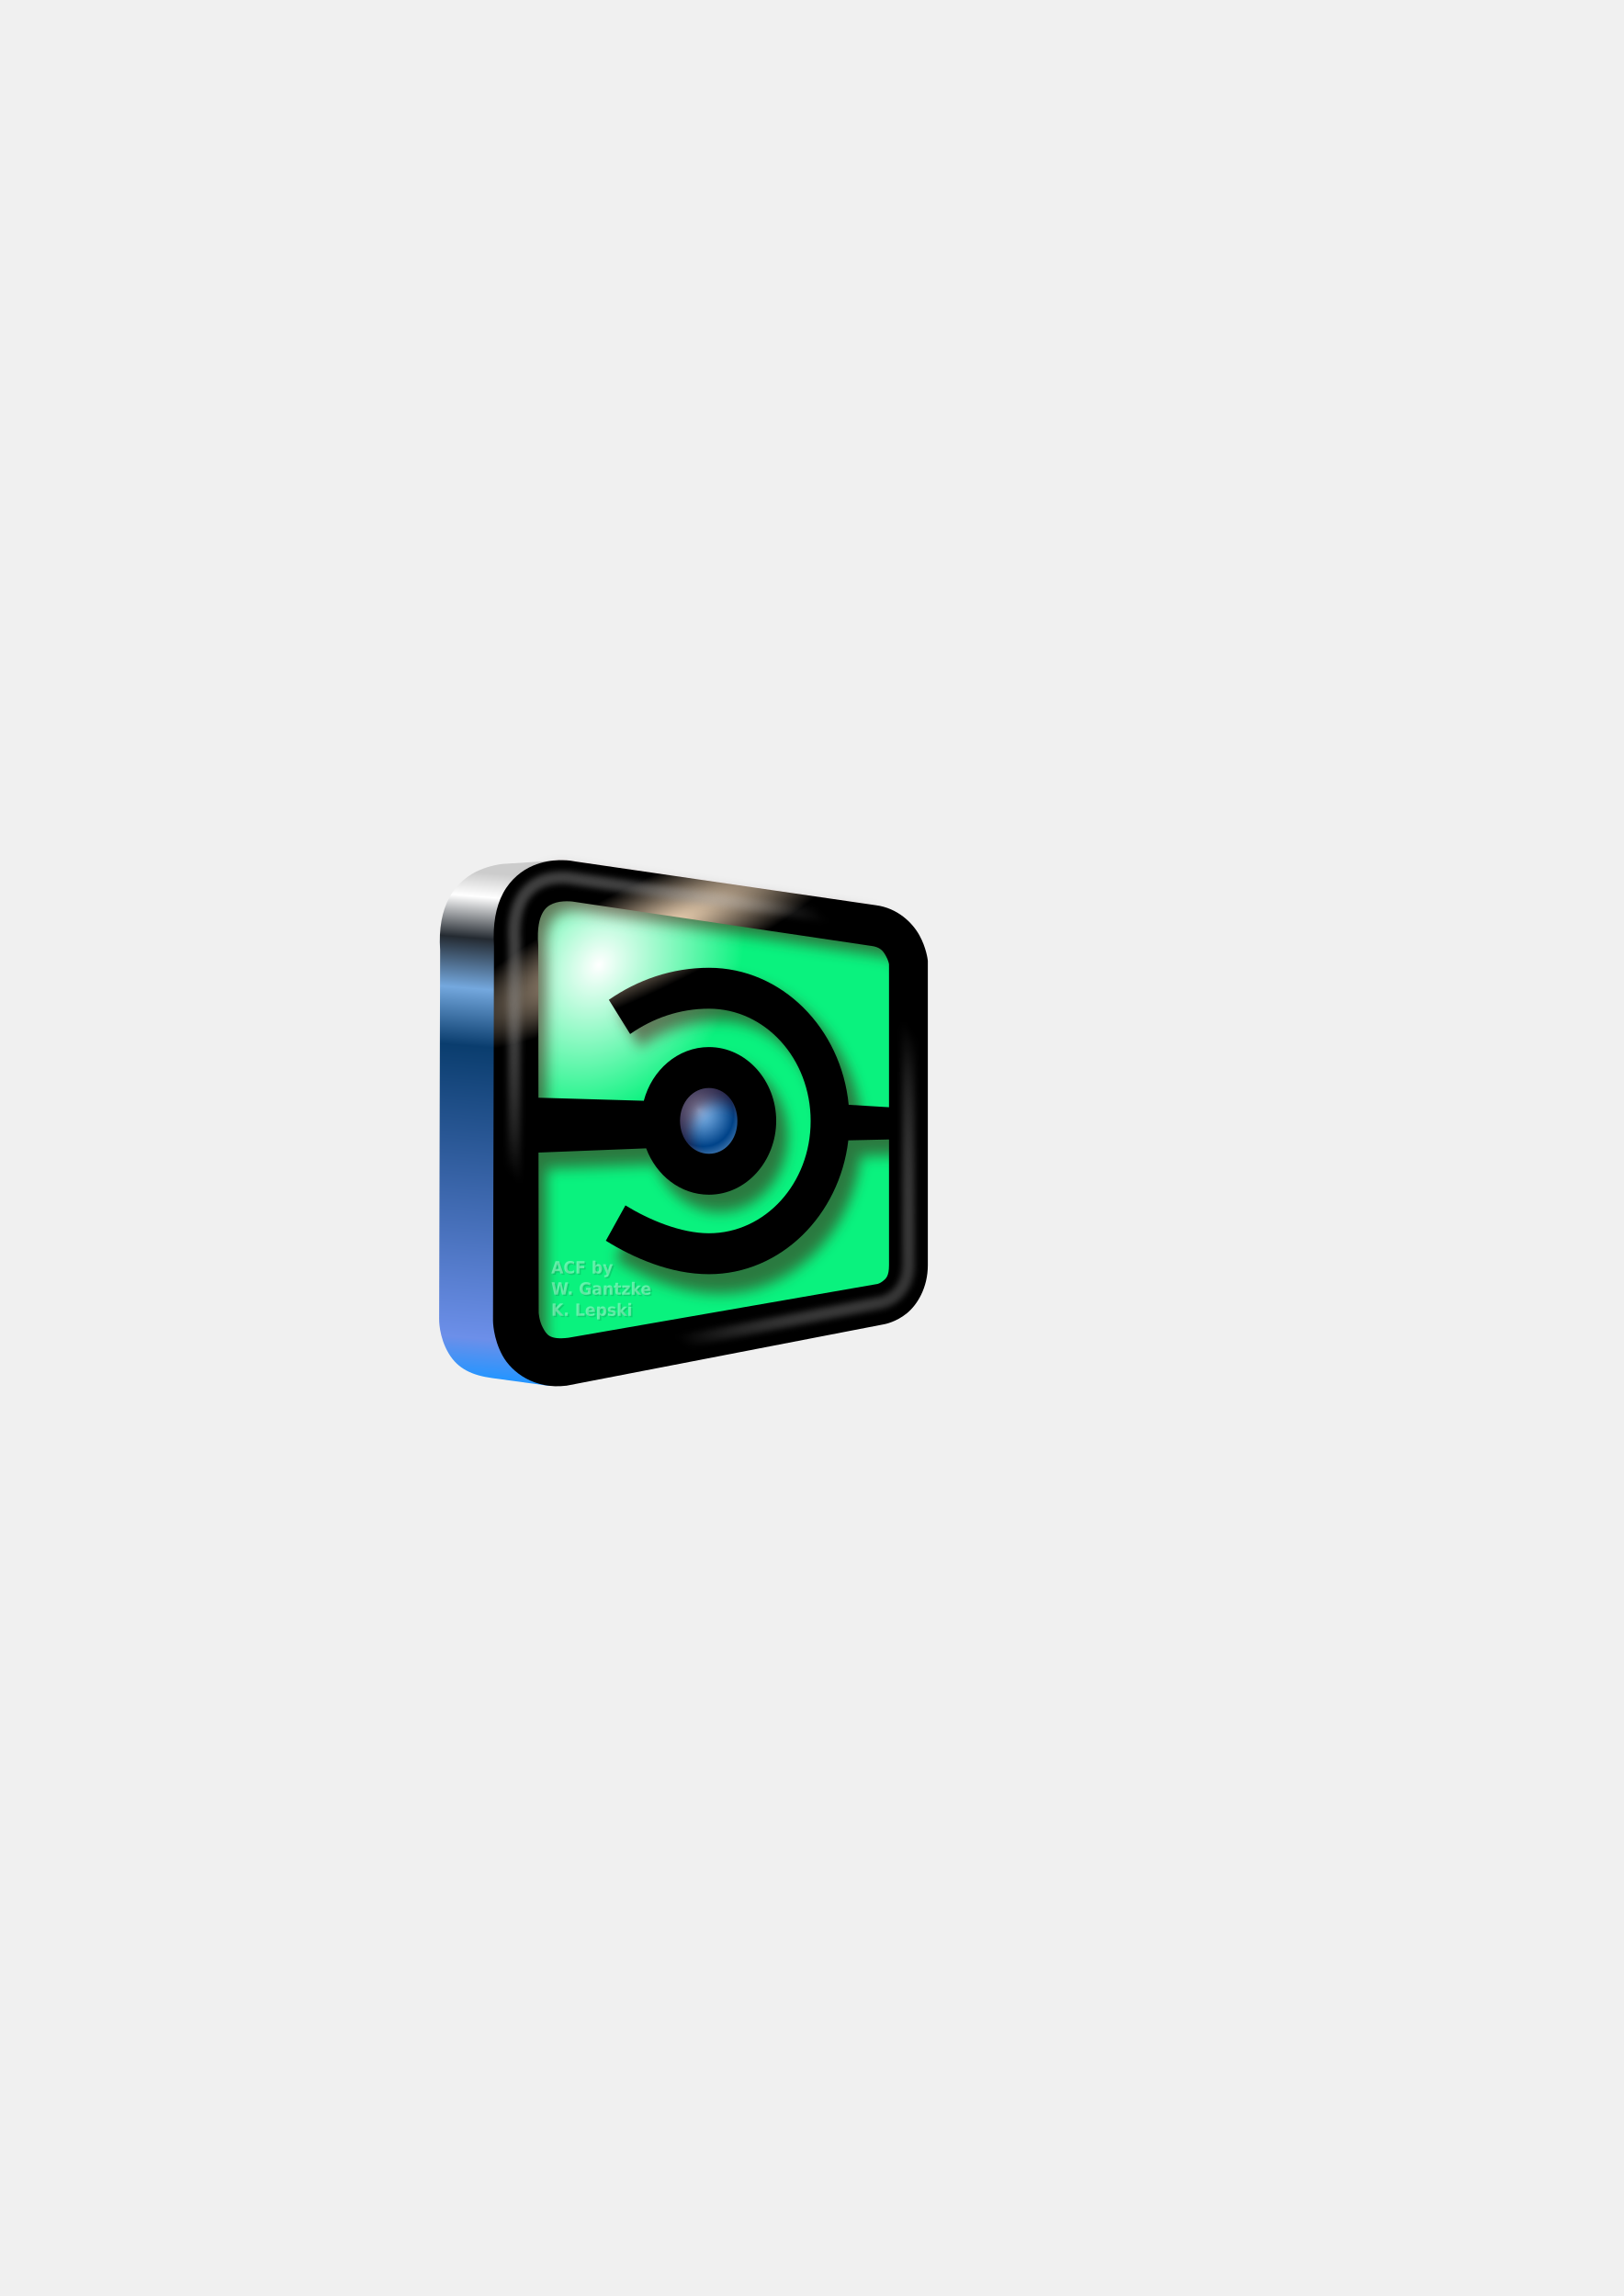
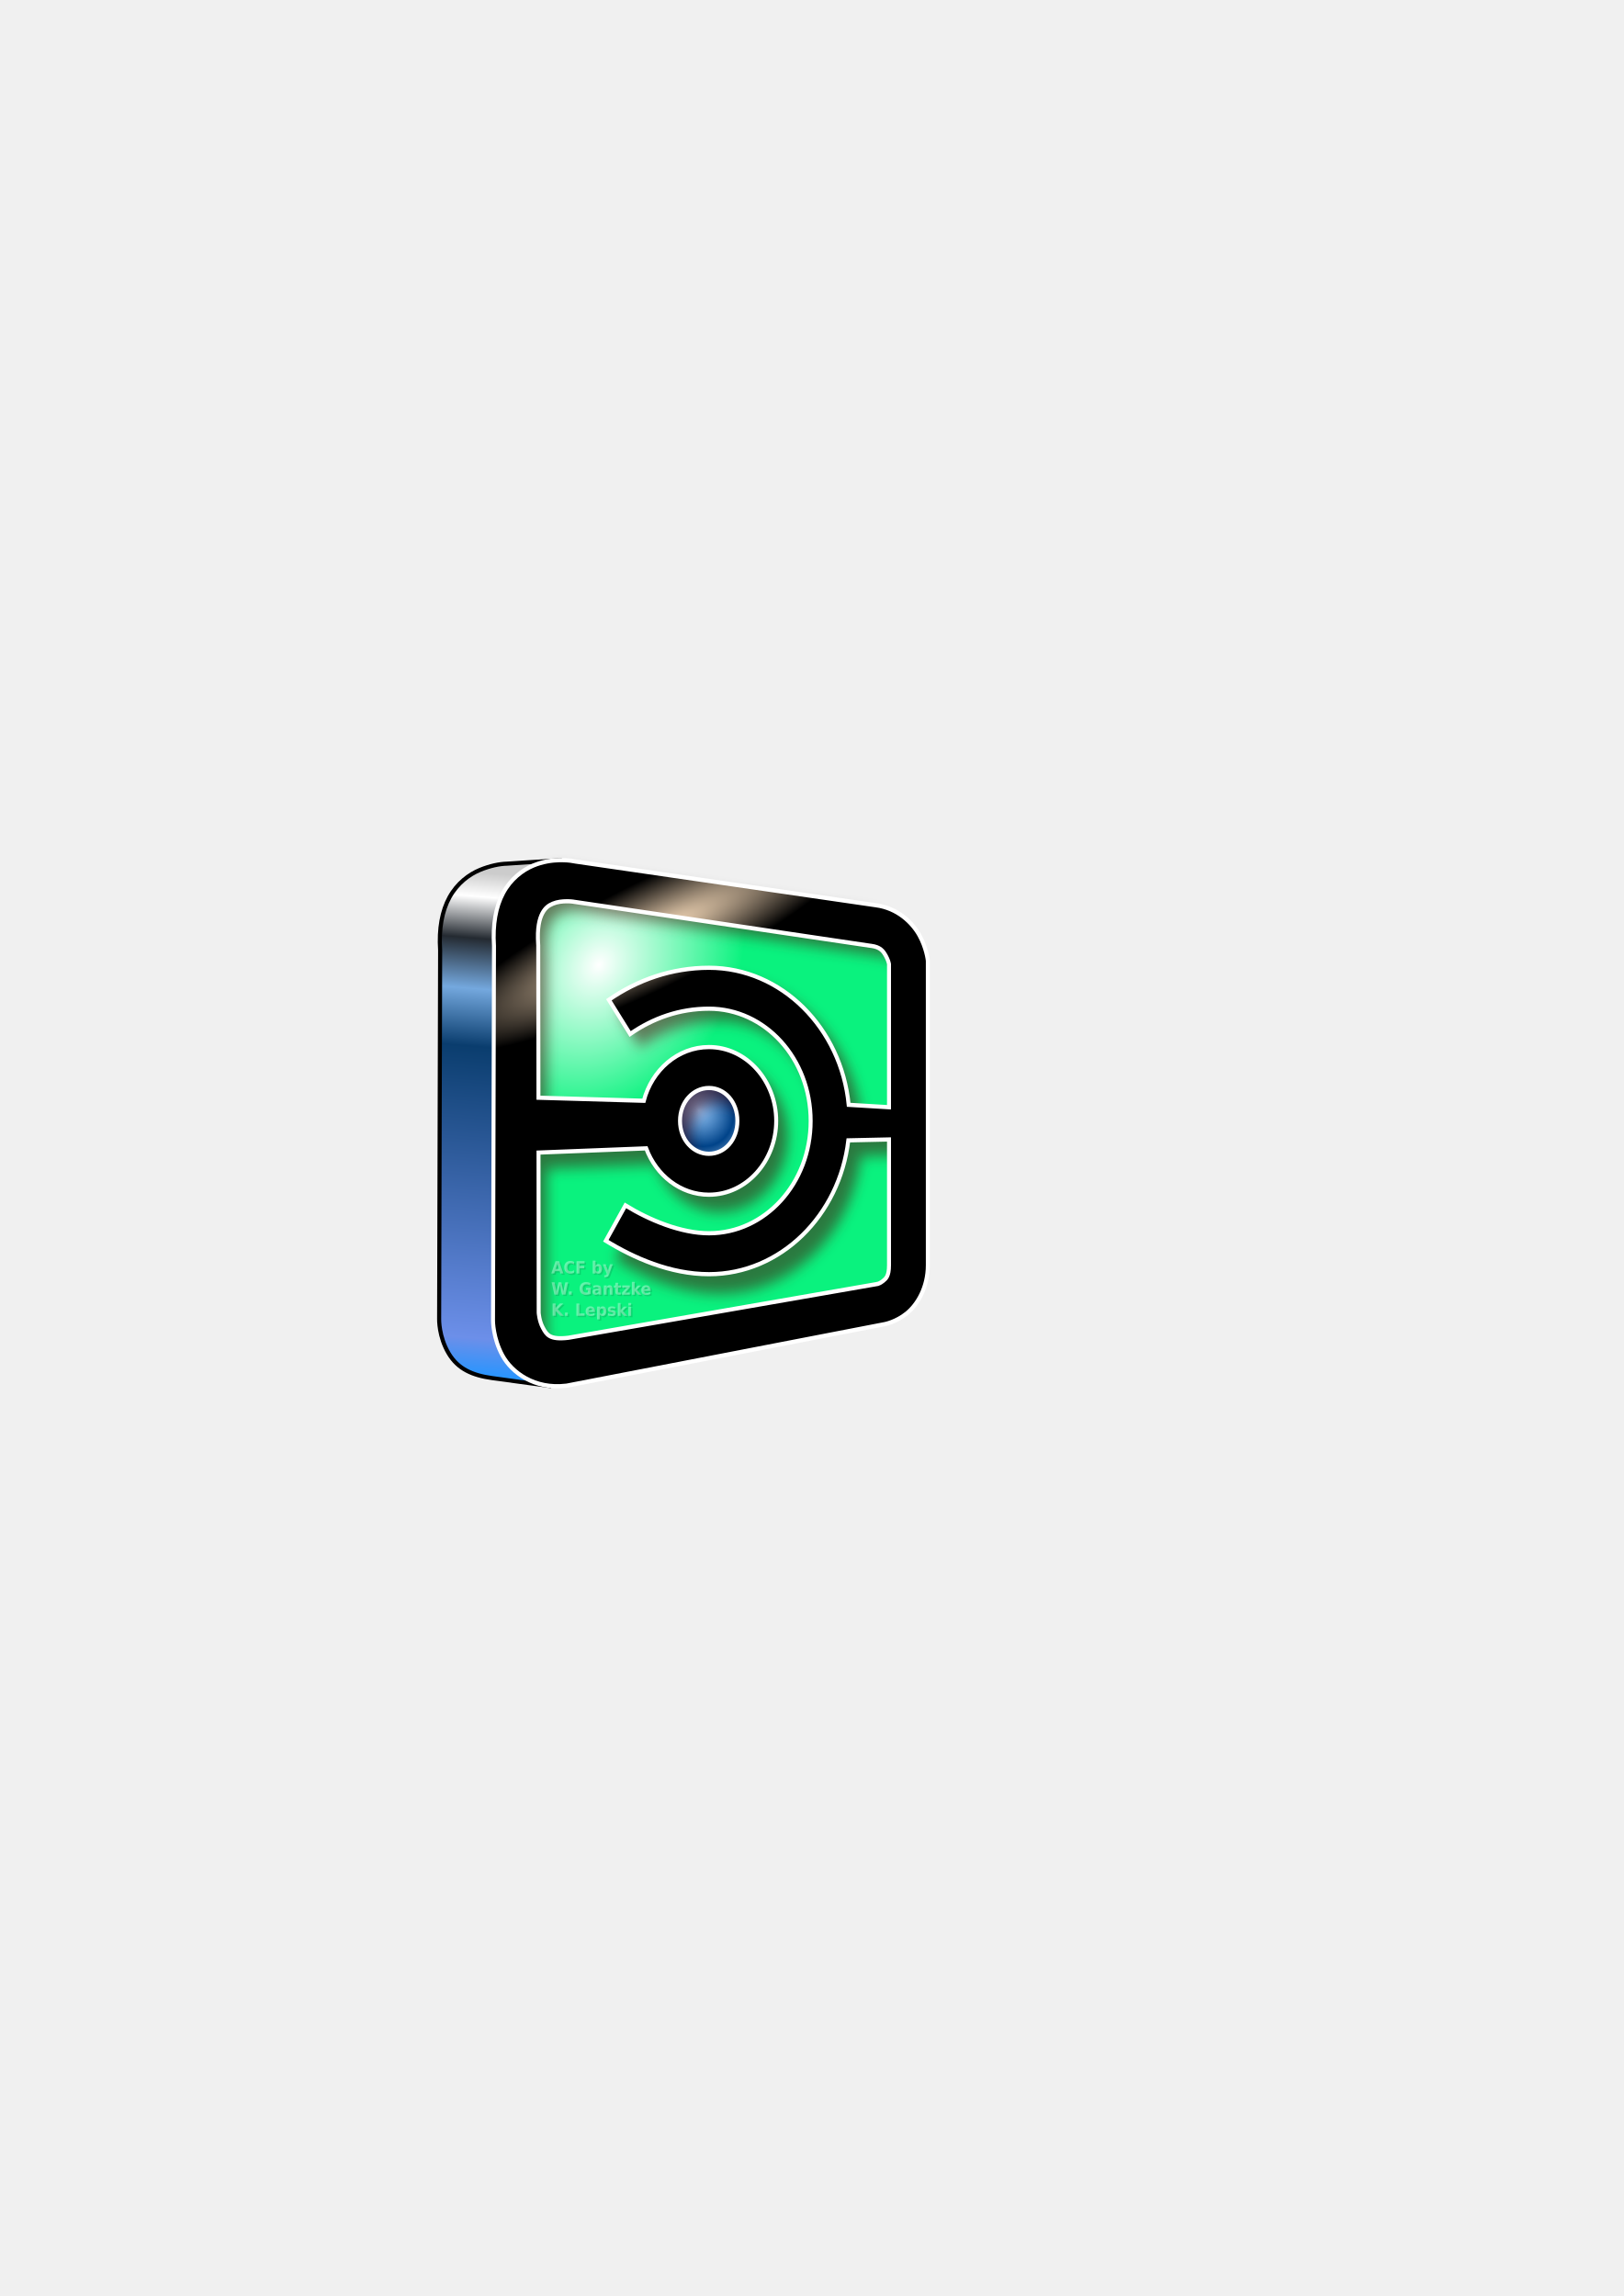
<svg xmlns="http://www.w3.org/2000/svg" xmlns:xlink="http://www.w3.org/1999/xlink" width="210mm" height="297mm" id="svg2" enable-background="new">
  <defs id="defs4">
    <linearGradient id="linearGradient5292">
      <stop id="stop5294" offset="0" style="stop-color:#000000;stop-opacity:0.111;" />
      <stop style="stop-color:#7f7f7f;stop-opacity:0.498;" offset="0.5" id="stop5296" />
      <stop id="stop5298" offset="1" style="stop-color:#ffffff;stop-opacity:0;" />
    </linearGradient>
    <linearGradient id="linearGradient5177">
      <stop style="stop-color:#ffffff;stop-opacity:1;" offset="0" id="stop5179" />
      <stop id="stop5185" offset="0.5" style="stop-color:#7f7f7f;stop-opacity:0.498;" />
      <stop style="stop-color:#ffffff;stop-opacity:0;" offset="1" id="stop5181" />
    </linearGradient>
    <linearGradient id="linearGradient5097">
      <stop id="stop5099" offset="0" style="stop-color:#ffffff;stop-opacity:1;" />
      <stop style="stop-color:#4c87c4;stop-opacity:1;" offset="0.107" id="stop5105" />
      <stop style="stop-color:#004389;stop-opacity:1;" offset="0.503" id="stop5101" />
      <stop id="stop5103" offset="1" style="stop-color:#cee7ff;stop-opacity:1;" />
    </linearGradient>
    <linearGradient id="linearGradient5085">
      <stop id="stop5087" offset="0" style="stop-color:#cccccc;stop-opacity:1;" />
      <stop style="stop-color:#ffffff;stop-opacity:1;" offset="0.048" id="stop5093" />
      <stop style="stop-color:#242a31;stop-opacity:1;" offset="0.131" id="stop5089" />
      <stop id="stop3443" offset="0.231" style="stop-color:#74a8de;stop-opacity:1;" />
      <stop style="stop-color:#0a3d6e;stop-opacity:1;" offset="0.345" id="stop3445" />
      <stop id="stop3447" offset="0.924" style="stop-color:#6c8fe9;stop-opacity:1;" />
      <stop id="stop5091" offset="1" style="stop-color:#2695ff;stop-opacity:1;" />
    </linearGradient>
    <linearGradient id="linearGradient5048">
      <stop id="stop5050" offset="0" style="stop-color:#ffffff;stop-opacity:0" />
      <stop style="stop-color:#0af27e;stop-opacity:1;" offset="0.756" id="stop5052" />
      <stop id="stop5054" offset="1" style="stop-color:#0af27e;stop-opacity:1;" />
    </linearGradient>
    <linearGradient id="linearGradient5030">
      <stop style="stop-color:#99ccff;stop-opacity:1;" offset="0" id="stop5032" />
      <stop id="stop5038" offset="0.525" style="stop-color:#004389;stop-opacity:1;" />
      <stop style="stop-color:#cee7ff;stop-opacity:1;" offset="1" id="stop5034" />
    </linearGradient>
    <linearGradient id="linearGradient3174">
      <stop style="stop-color:#ffe2c0;stop-opacity:1;" offset="0" id="stop3176" />
      <stop id="stop3182" offset="0.84" style="stop-color:#000000;stop-opacity:1;" />
      <stop style="stop-color:#000000;stop-opacity:1;" offset="1" id="stop3178" />
    </linearGradient>
    <linearGradient id="linearGradient3164">
      <stop style="stop-color:#ffffff;stop-opacity:1;" offset="0" id="stop3166" />
      <stop id="stop3172" offset="0.756" style="stop-color:#0af27e;stop-opacity:1;" />
      <stop style="stop-color:#0af27e;stop-opacity:1;" offset="1" id="stop3168" />
    </linearGradient>
    <radialGradient xlink:href="#linearGradient3164" id="radialGradient5163" gradientUnits="userSpaceOnUse" gradientTransform="matrix(0.618591,-0.7585158,0.582427,0.5281292,186.5046,605.5246)" cx="174.394" cy="-2.839" fx="174.394" fy="-2.839" r="110.768" />
    <radialGradient xlink:href="#linearGradient5177" id="radialGradient5183" cx="323.457" cy="519.433" fx="323.457" fy="519.433" r="102.018" gradientTransform="matrix(-0.699955,0.6760441,-1.410144,-1.645588,1293.084,1156.508)" gradientUnits="userSpaceOnUse" />
    <radialGradient xlink:href="#linearGradient3174" id="radialGradient5280" cx="381.024" cy="-169.687" fx="381.024" fy="-169.687" r="112.016" gradientTransform="matrix(0.261429,0.309316,-0.8765459,0.7408427,132.6746,-171.0225)" gradientUnits="userSpaceOnUse" />
    <radialGradient xlink:href="#linearGradient3174" id="radialGradient5282" gradientUnits="userSpaceOnUse" gradientTransform="matrix(0.1163724,0.2539932,-1.188071,0.5565313,130.8225,-182.9354)" cx="358.202" cy="-194.257" fx="358.202" fy="-194.257" r="112.016" />
    <radialGradient xlink:href="#linearGradient5030" id="radialGradient5326" cx="341.6" cy="545.317" fx="341.6" fy="545.317" r="16.971" gradientTransform="matrix(1.180655,1.051183,-0.9676167,1.003934,465.9463,-361.1228)" gradientUnits="userSpaceOnUse" />
    <linearGradient xlink:href="#linearGradient5085" id="linearGradient5328" gradientUnits="userSpaceOnUse" gradientTransform="matrix(0.9703046,0,0,0.9997678,15.04477,-236.8994)" x1="217.819" y1="662.917" x2="198.202" y2="908.129" />
    <filter id="filter3346">
      <feGaussianBlur stdDeviation="1.372" id="feGaussianBlur3348" />
    </filter>
    <filter id="filter3378">
      <feGaussianBlur stdDeviation="0.313" id="feGaussianBlur3380" />
    </filter>
    <filter id="filter3439">
      <feGaussianBlur stdDeviation="3.315" id="feGaussianBlur3441" />
    </filter>
  </defs>
  <g id="layer2" style="display:inline">
-     <path style="opacity:1;fill:url(#linearGradient5328);fill-opacity:1;stroke:none;stroke-width:20;stroke-opacity:1;display:inline" d="M 247.863,422.246 C 244.152,422.334 239.491,423.31 234.734,425.255 C 229.298,427.478 223.484,431.825 219.724,438.69 C 216.062,445.375 214.456,454.005 215.146,464.527 C 215.146,464.527 214.661,644.596 214.661,644.596 L 214.661,644.721 L 214.661,644.846 C 214.661,644.846 214.395,653.463 219.361,661.748 C 223.888,669.301 230.916,672.424 240.585,673.746 L 268.351,677.544 L 273.612,420.558 L 247.863,422.246 z" id="path5040" />
+     <path style="opacity:1;fill:url(#linearGradient5328);fill-opacity:1;stroke:#000000;stroke-width:2;stroke-opacity:1;display:inline;stroke-miterlimit:4;stroke-dasharray:none" d="M 247.863,422.246 C 244.152,422.334 239.491,423.31 234.734,425.255 C 229.298,427.478 223.484,431.825 219.724,438.69 C 216.062,445.375 214.456,454.005 215.146,464.527 C 215.146,464.527 214.661,644.596 214.661,644.596 L 214.661,644.721 L 214.661,644.846 C 214.661,644.846 214.395,653.463 219.361,661.748 C 223.888,669.301 230.916,672.424 240.585,673.746 L 268.351,677.544 L 273.612,420.558 L 247.863,422.246 z" id="path5040" />
  </g>
  <g id="layer3" style="display:inline">
    <path d="M 275.642,424.972 C 275.642,424.972 244.334,418.469 247.18,456.484 C 247.18,456.484 246.706,639.511 246.706,639.511 C 246.706,639.511 247.18,664.521 271.847,661.52 C 271.847,661.52 427,631.508 427,631.508 C 427,631.508 440.283,629.007 440.283,612.5 C 440.283,612.5 440.283,464.488 440.283,464.488 C 440.283,464.488 438.385,448.481 423.205,446.48 C 423.205,446.48 275.642,424.972 275.642,424.972 z" style="fill:url(#radialGradient5163);fill-opacity:1;stroke:none;stroke-width:1;stroke-miterlimit:4;stroke-dasharray:none;display:inline" id="path5161" />
  </g>
  <g id="layer1" style="display:inline">
    <path style="opacity:1;fill:url(#radialGradient5326);fill-opacity:1;fill-rule:nonzero;stroke:none;stroke-width:4;stroke-linecap:round;stroke-miterlimit:4;stroke-dasharray:none;stroke-dashoffset:0;stroke-opacity:1" id="path5318" d="M 364.16,548.725 A 16.971,16.44 0 1 1 330.219,548.725 A 16.971,16.44 0 1 1 364.16,548.725 z" transform="matrix(1.24522,0,0,1.366147,-83.75966,-202.3293)" />
    <path id="path5286" transform="matrix(0.9487393,0,0,1.000407,23.20058,-0.2235684)" d="M 264.75,424.812 C 261.623,425.144 258.117,425.87 254.531,427.312 C 248.854,429.596 242.77,434.072 238.844,441.125 C 237.74,443.107 236.834,445.25 236.094,447.562 C 235.852,450.239 235.831,453.209 236.094,456.531 C 236.094,456.531 235.594,639.469 235.594,639.469 C 235.594,639.469 236.092,663.736 261,661.562 C 260.479,660.87 260.049,660.115 259.594,659.312 C 257.666,655.911 257.406,651.75 257.406,651.75 C 257.406,651.75 257.358,610.928 257.312,571.375 L 313.531,569.25 C 318.765,582.734 331.39,592.531 346.312,592.531 C 365.992,592.531 381.438,575.451 381.438,555.469 C 381.437,535.487 365.992,518.406 346.312,518.406 C 330.038,518.406 316.483,529.997 312.281,545.375 L 257.281,543.844 C 257.239,506.92 257.188,467.719 257.188,467.719 L 257.188,467.312 L 257.156,466.906 C 256.509,458.598 257.855,453.892 259.344,451.219 C 260.832,448.545 262.541,447.333 264.844,446.406 C 267.147,445.48 269.821,445.24 271.906,445.219 C 273.992,445.198 275.5,445.406 275.5,445.406 L 275.781,445.469 L 276.062,445.5 C 276.062,445.5 430.812,467.594 430.812,467.594 L 430.875,467.594 L 430.938,467.594 C 435.796,468.209 437.264,470.171 438.688,472.625 C 439.115,473.362 439.387,474.011 439.625,474.594 C 439.625,473.318 439.625,464.531 439.625,464.531 C 439.625,464.531 437.625,448.531 421.625,446.531 C 421.625,446.531 266.094,425.031 266.094,425.031 C 266.094,425.031 265.543,424.909 264.75,424.812 z M 346.344,478.625 C 326.827,478.625 309.009,484.722 294.062,494.688 L 305.156,511.875 C 317.14,503.885 330.955,499.156 346.344,499.156 C 375.553,499.156 399.406,524.064 399.406,555.531 C 399.406,586.998 375.553,611.906 346.344,611.906 C 331.738,611.906 315.172,605.279 302.688,597.906 L 292.469,615.656 C 306.914,624.187 326.042,632.438 346.344,632.438 C 383.77,632.438 414.48,602.876 419.062,565.25 L 439.625,564.812 C 439.625,557.729 439.625,556.553 439.625,548.594 L 419.281,547.406 C 415.407,509 384.313,478.625 346.344,478.625 z M 346.312,538.969 C 354.524,538.969 361.156,545.854 361.156,555.469 C 361.156,565.083 354.524,572 346.312,572 C 338.101,572 331.188,564.966 331.188,555.469 C 331.187,545.971 338.101,538.969 346.312,538.969 z" style="fill:#4d0000;fill-opacity:0.493;stroke:none;stroke-width:20;stroke-opacity:1;filter:url(#filter3439)" />
    <g id="g5201" transform="matrix(0.9487393,0,0,1.000407,-63.19508,656.6383)" style="fill:url(#radialGradient5280);fill-opacity:1;stroke:none">
      <path style="fill:url(#radialGradient5282);fill-opacity:1;stroke:none;stroke-width:20;stroke-opacity:1" d="M 354.783,-236.011 C 350.965,-235.922 346.217,-235.3 341.314,-233.354 C 335.712,-231.131 329.721,-226.783 325.846,-219.917 C 322.072,-213.229 320.416,-204.598 321.127,-194.073 C 321.127,-194.073 320.627,-11.136 320.627,-11.136 L 320.627,-11.011 L 320.627,-10.886 C 320.627,-10.886 320.623,-2.418 325.471,6.021 C 330.318,14.459 342.134,22.697 358.283,20.833 L 358.596,20.802 L 358.939,20.739 C 358.939,20.739 522.471,-9.261 522.471,-9.261 C 522.471,-9.261 528.292,-10.287 533.752,-14.479 C 539.212,-18.672 544.658,-27.026 544.658,-38.104 C 544.658,-38.104 544.658,-186.042 544.658,-186.042 L 544.658,-186.667 L 544.596,-187.292 C 544.596,-187.292 543.878,-193.243 540.283,-199.354 C 536.688,-205.466 529.114,-212.579 517.908,-213.979 C 517.908,-213.979 364.186,-235.199 363.064,-235.354 C 363.064,-235.354 362.624,-235.423 362.502,-235.448 C 361.837,-235.584 359.787,-235.967 356.377,-236.011 C 355.872,-236.017 355.329,-236.023 354.783,-236.011 z M 358.471,-215.917 C 360.529,-215.937 362.002,-215.729 362.002,-215.729 L 362.283,-215.667 L 362.564,-215.636 C 362.564,-215.636 515.283,-194.136 515.283,-194.136 L 515.346,-194.136 L 515.408,-194.136 C 520.202,-193.536 521.628,-191.618 523.033,-189.229 C 524.254,-187.154 524.579,-185.605 524.658,-185.167 C 524.658,-184.345 524.658,-149.945 524.658,-115.261 L 503.877,-116.448 C 500.054,-153.837 469.376,-183.417 431.908,-183.417 C 412.65,-183.417 395.063,-177.462 380.314,-167.761 L 391.283,-151.042 C 403.109,-158.82 416.723,-163.417 431.908,-163.417 C 460.731,-163.417 484.283,-139.175 484.283,-108.542 C 484.283,-77.909 460.731,-53.667 431.908,-53.667 C 417.496,-53.667 401.165,-60.114 388.846,-67.292 L 378.752,-50.011 C 393.006,-41.706 411.875,-33.667 431.908,-33.667 C 468.839,-33.667 499.167,-62.444 503.689,-99.073 L 524.658,-99.511 C 524.658,-69.868 524.658,-38.104 524.658,-38.104 C 524.658,-32.683 523.104,-31.537 521.564,-30.354 C 520.025,-29.172 518.908,-28.948 518.908,-28.948 L 518.877,-28.948 L 518.846,-28.917 C 518.846,-28.917 360.806,-2.843 359.502,-2.604 C 349.651,-1.468 348.217,-4.199 346.314,-7.511 C 344.412,-10.822 344.158,-14.854 344.158,-14.854 C 344.158,-14.854 344.109,-54.599 344.064,-93.104 L 399.533,-95.167 C 404.698,-82.04 417.152,-72.511 431.877,-72.511 C 451.296,-72.511 466.533,-89.152 466.533,-108.604 C 466.533,-128.057 451.296,-144.667 431.877,-144.667 C 415.818,-144.667 402.46,-133.387 398.314,-118.417 L 344.033,-119.917 C 343.992,-155.862 343.939,-194.011 343.939,-194.011 L 343.939,-194.417 L 343.908,-194.823 C 343.27,-202.911 344.596,-207.47 346.064,-210.073 C 347.533,-212.676 349.23,-213.859 351.502,-214.761 C 353.774,-215.662 356.413,-215.896 358.471,-215.917 z M 431.877,-124.667 C 439.98,-124.667 446.533,-117.964 446.533,-108.604 C 446.533,-99.245 439.98,-92.511 431.877,-92.511 C 423.774,-92.511 416.971,-99.359 416.971,-108.604 C 416.971,-117.85 423.774,-124.667 431.877,-124.667 z" id="path5203" />
    </g>
    <g id="g5187">
      <g id="g3303" transform="translate(-20.0878,563.61)" />
      <g id="g3307" transform="translate(32.9955,542.8029)" />
      <g id="g3311" transform="translate(87.4955,545.5529)" />
      <g id="g3315" transform="translate(87.4955,545.5529)" />
      <g transform="translate(104.7455,494.2672)" id="g5148" />
    </g>
-     <path id="path5175" style="fill:none;fill-opacity:1;stroke:url(#radialGradient5183);stroke-width:6;stroke-miterlimit:4;stroke-dasharray:none;filter:url(#filter3346)" d="M 279.91,429.427 C 279.91,429.427 248.683,422.897 251.522,461.072 C 251.522,461.072 251.049,644.868 251.049,644.868 C 251.049,644.868 251.522,669.983 276.125,666.969 C 276.125,666.969 430.875,636.831 430.875,636.831 C 430.875,636.831 444.123,634.319 444.123,617.743 C 444.123,617.743 444.123,469.109 444.123,469.109 C 444.123,469.109 442.23,453.035 427.09,451.026 C 427.09,451.026 279.91,429.427 279.91,429.427 z" />
    <g id="g5205" transform="translate(32.9955,542.8029)" />
    <g id="g5209" transform="translate(87.4955,545.5529)" />
    <g id="g5213" transform="translate(87.4955,545.5529)" />
    <g transform="translate(104.7455,494.2672)" id="g5217" />
+     <g style="fill:url(#radialGradient5280);fill-opacity:1;stroke:#ffffff;stroke-opacity:1;stroke-width:2.053;stroke-miterlimit:4;stroke-dasharray:none" transform="matrix(0.9487393,0,0,1.000407,-63.19508,656.6383)" id="g3230">
+       <path id="path3232" d="M 354.783,-236.011 C 350.965,-235.922 346.217,-235.3 341.314,-233.354 C 335.712,-231.131 329.721,-226.783 325.846,-219.917 C 322.072,-213.229 320.416,-204.598 321.127,-194.073 C 321.127,-194.073 320.627,-11.136 320.627,-11.136 L 320.627,-11.011 L 320.627,-10.886 C 320.627,-10.886 320.623,-2.418 325.471,6.021 C 330.318,14.459 342.134,22.697 358.283,20.833 L 358.596,20.802 L 358.939,20.739 C 358.939,20.739 522.471,-9.261 522.471,-9.261 C 522.471,-9.261 528.292,-10.287 533.752,-14.479 C 539.212,-18.672 544.658,-27.026 544.658,-38.104 C 544.658,-38.104 544.658,-186.042 544.658,-186.042 L 544.658,-186.667 L 544.596,-187.292 C 544.596,-187.292 543.878,-193.243 540.283,-199.354 C 536.688,-205.466 529.114,-212.579 517.908,-213.979 C 517.908,-213.979 364.186,-235.199 363.064,-235.354 C 363.064,-235.354 362.624,-235.423 362.502,-235.448 C 361.837,-235.584 359.787,-235.967 356.377,-236.011 C 355.872,-236.017 355.329,-236.023 354.783,-236.011 z M 358.471,-215.917 C 360.529,-215.937 362.002,-215.729 362.002,-215.729 L 362.283,-215.667 L 362.564,-215.636 C 362.564,-215.636 515.283,-194.136 515.283,-194.136 L 515.346,-194.136 L 515.408,-194.136 C 520.202,-193.536 521.628,-191.618 523.033,-189.229 C 524.254,-187.154 524.579,-185.605 524.658,-185.167 C 524.658,-184.345 524.658,-149.945 524.658,-115.261 L 503.877,-116.448 C 500.054,-153.837 469.376,-183.417 431.908,-183.417 C 412.65,-183.417 395.063,-177.462 380.314,-167.761 L 391.283,-151.042 C 403.109,-158.82 416.723,-163.417 431.908,-163.417 C 460.731,-163.417 484.283,-139.175 484.283,-108.542 C 484.283,-77.909 460.731,-53.667 431.908,-53.667 C 417.496,-53.667 401.165,-60.114 388.846,-67.292 L 378.752,-50.011 C 393.006,-41.706 411.875,-33.667 431.908,-33.667 C 468.839,-33.667 499.167,-62.444 503.689,-99.073 L 524.658,-99.511 C 524.658,-69.868 524.658,-38.104 524.658,-38.104 C 524.658,-32.683 523.104,-31.537 521.564,-30.354 C 520.025,-29.172 518.908,-28.948 518.908,-28.948 L 518.877,-28.948 L 518.846,-28.917 C 518.846,-28.917 360.806,-2.843 359.502,-2.604 C 349.651,-1.468 348.217,-4.199 346.314,-7.511 C 344.412,-10.822 344.158,-14.854 344.158,-14.854 C 344.158,-14.854 344.109,-54.599 344.064,-93.104 L 399.533,-95.167 C 404.698,-82.04 417.152,-72.511 431.877,-72.511 C 451.296,-72.511 466.533,-89.152 466.533,-108.604 C 466.533,-128.057 451.296,-144.667 431.877,-144.667 C 415.818,-144.667 402.46,-133.387 398.314,-118.417 L 344.033,-119.917 C 343.992,-155.862 343.939,-194.011 343.939,-194.011 L 343.939,-194.417 L 343.908,-194.823 C 343.27,-202.911 344.596,-207.47 346.064,-210.073 C 347.533,-212.676 349.23,-213.859 351.502,-214.761 C 353.774,-215.662 356.413,-215.896 358.471,-215.917 z M 431.877,-124.667 C 439.98,-124.667 446.533,-117.964 446.533,-108.604 C 446.533,-99.245 439.98,-92.511 431.877,-92.511 C 423.774,-92.511 416.971,-99.359 416.971,-108.604 C 416.971,-117.85 423.774,-124.667 431.877,-124.667 z" style="fill:url(#radialGradient5282);fill-opacity:1;stroke:#ffffff;stroke-width:2.053;stroke-opacity:1;stroke-miterlimit:4;stroke-dasharray:none" />
+     </g>
  </g>
  <g id="layer4">
    <text xml:space="preserve" style="font-size:8.001px;font-style:normal;font-variant:normal;font-weight:bold;font-stretch:normal;text-align:start;line-height:125%;writing-mode:lr-tb;text-anchor:start;opacity:1;fill:#000000;fill-opacity:0.125;stroke:none;stroke-width:1px;stroke-linecap:butt;stroke-linejoin:miter;stroke-opacity:1;display:inline;font-family:Bitstream Vera Sans;-inkscape-font-specification:Bitstream Vera Sans Bold" x="280.368" y="601.984" id="text2443" transform="matrix(0.9665599,1.5396183e-3,-1.4383731e-3,1.034595,0,0)">
      <tspan id="tspan2445" x="280.368" y="601.984">ACF by</tspan>
      <tspan x="280.368" y="611.985" id="tspan3359">W. Gantzke</tspan>
      <tspan x="280.368" y="621.985" id="tspan3361">K. Lepski</tspan>
    </text>
    <text transform="matrix(0.9665599,1.5396183e-3,-1.4383731e-3,1.034595,-1.5625,-1.5)" id="text3376" y="602.809" x="281.276" style="font-size:8.001px;font-style:normal;font-variant:normal;font-weight:bold;font-stretch:normal;text-align:start;line-height:125%;writing-mode:lr-tb;text-anchor:start;fill:#ffffff;fill-opacity:0.366;stroke:none;stroke-width:1px;stroke-linecap:butt;stroke-linejoin:miter;stroke-opacity:1;display:inline;filter:url(#filter3378);font-family:Bitstream Vera Sans;-inkscape-font-specification:Bitstream Vera Sans Bold" xml:space="preserve">
      <tspan y="602.809" x="281.276" id="tspan3378">ACF by</tspan>
      <tspan id="tspan3380" y="612.81" x="281.276">W. Gantzke</tspan>
      <tspan id="tspan3382" y="622.811" x="281.276">K. Lepski</tspan>
    </text>
  </g>
</svg>
